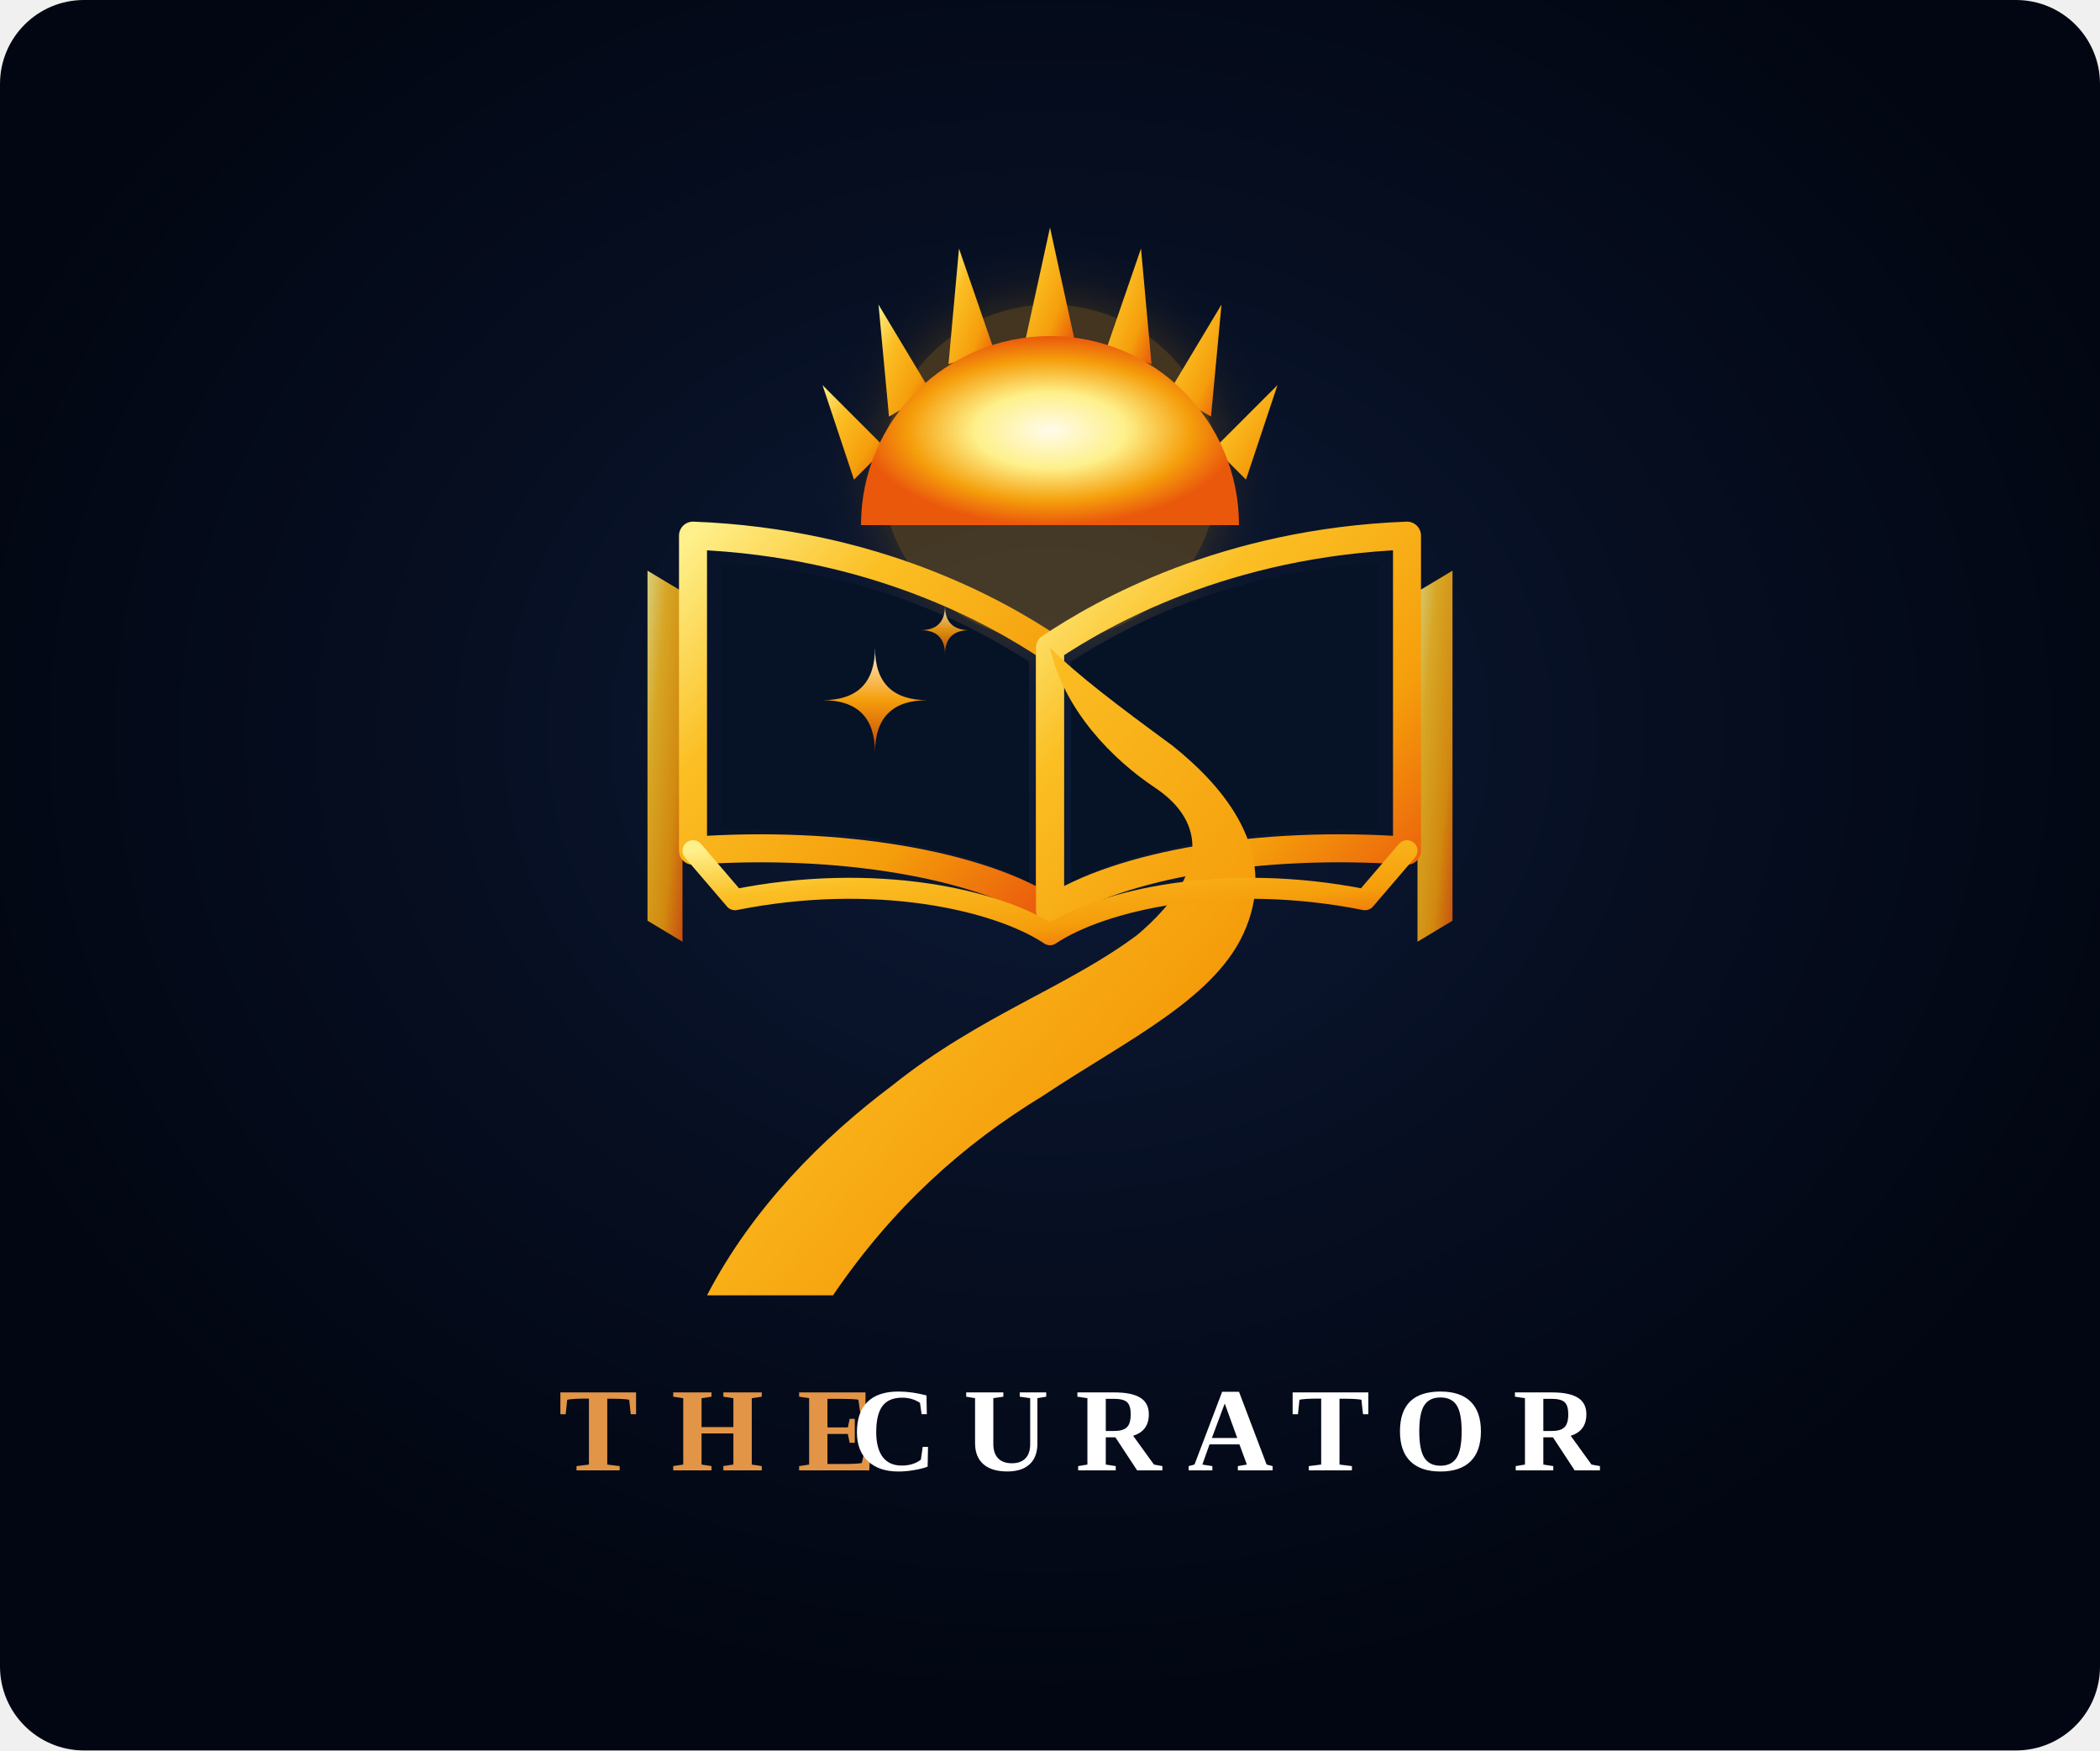
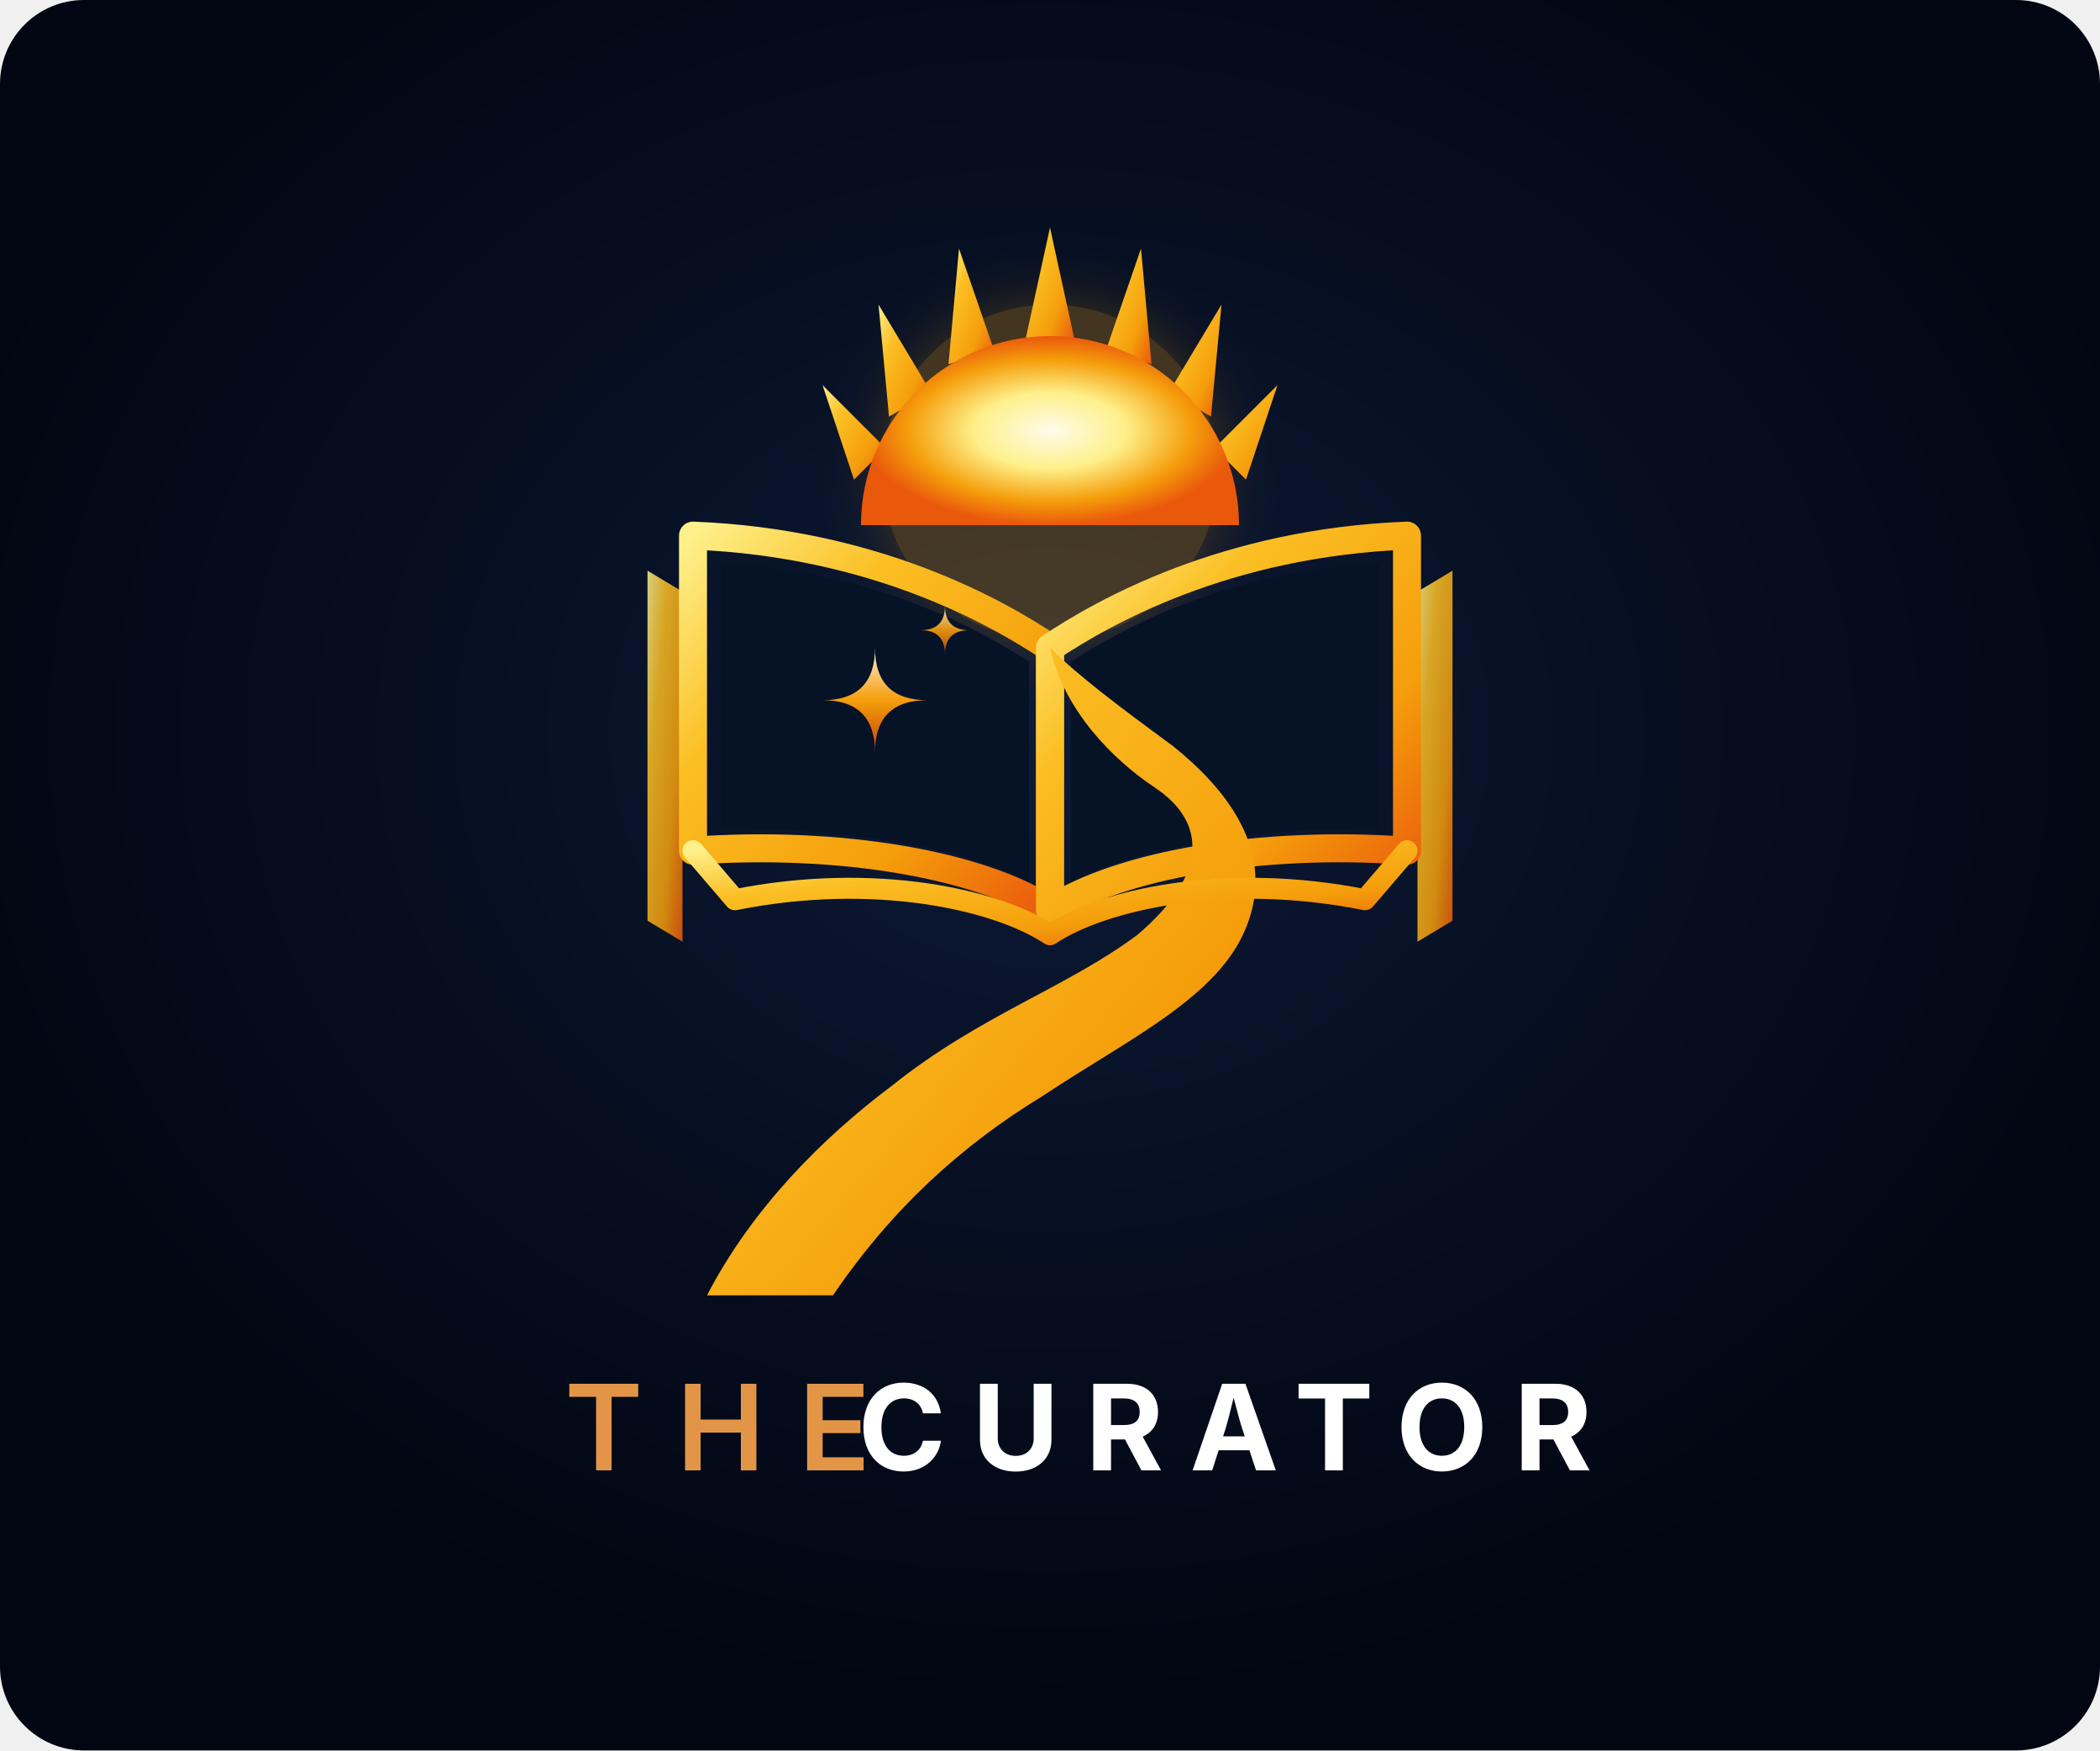
<svg xmlns="http://www.w3.org/2000/svg" viewBox="0 0 600 500" width="100%" height="100%">
  <defs>
    <radialGradient id="bgGlow" cx="50%" cy="42%" r="55%">
      <stop offset="0%" stop-color="#0d1b38" />
      <stop offset="55%" stop-color="#060e20" />
      <stop offset="100%" stop-color="#020612" />
    </radialGradient>
    <linearGradient id="goldGrad" x1="0%" y1="0%" x2="100%" y2="100%">
      <stop offset="0%" stop-color="#fef08a" />
      <stop offset="30%" stop-color="#fbbf24" />
      <stop offset="70%" stop-color="#f59e0b" />
      <stop offset="100%" stop-color="#ea580c" />
    </linearGradient>
    <linearGradient id="goldLight" x1="0%" y1="0%" x2="0%" y2="100%">
      <stop offset="0%" stop-color="#ffedd5" />
      <stop offset="50%" stop-color="#f59e0b" />
      <stop offset="100%" stop-color="#c2410c" />
    </linearGradient>
    <radialGradient id="sunGrad" cx="50%" cy="50%" r="50%">
      <stop offset="0%" stop-color="#fffbeb" />
      <stop offset="40%" stop-color="#fef08a" />
      <stop offset="75%" stop-color="#f59e0b" />
      <stop offset="100%" stop-color="#ea580c" />
    </radialGradient>
    <filter id="softGlow" x="-20%" y="-20%" width="140%" height="140%">
      <feGaussianBlur stdDeviation="8" result="blur" />
      <feComposite in="SourceGraphic" in2="blur" operator="over" />
    </filter>
  </defs>
  <rect width="600" height="500" rx="24" fill="url(#bgGlow)" />
  <g transform="translate(300, 195)">
    <circle cx="0" cy="-60" r="48" fill="#f59e0b" opacity="0.25" filter="url(#softGlow)" />
    <polygon points="0,-130 -7,-98 7,-98" fill="url(#goldGrad)" />
    <polygon points="26,-124 16,-95 29,-91" fill="url(#goldGrad)" />
    <polygon points="-26,-124 -29,-91 -16,-95" fill="url(#goldGrad)" />
    <polygon points="49,-108 34,-83 46,-76" fill="url(#goldGrad)" />
    <polygon points="-49,-108 -46,-76 -34,-83" fill="url(#goldGrad)" />
    <polygon points="65,-85 47,-67 56,-58" fill="url(#goldGrad)" />
    <polygon points="-65,-85 -56,-58 -47,-67" fill="url(#goldGrad)" />
    <path d="M -54,-45 A 54,54 0 0,1 54,-45 Z" fill="url(#sunGrad)" />
    <path d="M -115,-32 L -115,68 L -105,74 L -105,-26 Z" fill="url(#goldGrad)" opacity="0.85" />
    <path d="M 115,-32 L 115,68 L 105,74 L 105,-26 Z" fill="url(#goldGrad)" opacity="0.85" />
    <path d="M -102,-42 C -50,-40 -15,-20 0,-10 L 0,65 C -20,52 -60,45 -102,48 Z" fill="none" stroke="url(#goldGrad)" stroke-width="8" stroke-linejoin="round" stroke-linecap="round" />
    <path d="M 102,-42 C 50,-40 15,-20 0,-10 L 0,65 C 20,52 60,45 102,48 Z" fill="none" stroke="url(#goldGrad)" stroke-width="8" stroke-linejoin="round" stroke-linecap="round" />
    <path d="M -94,-34 C -50,-32 -20,-15 -6,-6 L -6,57 C -25,47 -60,41 -94,42 Z" fill="#061226" />
    <path d="M 94,-34 C 50,-32 20,-15 6,-6 L 6,57 C 25,47 60,41 94,42 Z" fill="#061226" />
    <path d="M -50,-10 Q -50,5 -35,5 Q -50,5 -50,20 Q -50,5 -65,5 Q -50,5 -50,-10 Z" fill="url(#goldLight)" />
    <path d="M -30,-22 Q -30,-15 -23,-15 Q -30,-15 -30,-8 Q -30,-15 -37,-15 Q -30,-15 -30,-22 Z" fill="url(#goldLight)" opacity="0.9" />
    <path d="M 0,-10               C 4,8 18,22 30,30              C 45,40 45,55 25,72              C 5,87 -20,95 -45,115              C -65,130 -85,150 -98,175              L -62,175              C -45,150 -25,132 -2,118              C 22,102 48,90 56,70              C 65,48 50,30 35,18              C 20,7 8,-2 0,-10 Z" fill="url(#goldGrad)" />
    <path d="M -102,48 L -90,62 C -50,54 -15,62 0,72 C 15,62 50,54 90,62 L 102,48" fill="none" stroke="url(#goldGrad)" stroke-width="6" stroke-linecap="round" stroke-linejoin="round" />
  </g>
  <g transform="translate(300, 420)">
-     <text x="-95" y="0" text-anchor="middle" font-family="Georgia, 'Times New Roman', serif" font-size="34" font-weight="600" letter-spacing="0.28em" fill="#e29547">THE</text>
-     <text x="50" y="0" text-anchor="middle" font-family="Georgia, 'Times New Roman', serif" font-size="34" font-weight="700" letter-spacing="0.22em" fill="#ffffff">CURATOR</text>
+     <text x="-95" y="0" text-anchor="middle" font-family="Inter, -apple-system, 'Segoe UI', Roboto, Helvetica, Arial, sans-serif" font-size="34" font-weight="600" letter-spacing="0.28em" fill="#e29547">THE</text>
+     <text x="50" y="0" text-anchor="middle" font-family="Inter, -apple-system, 'Segoe UI', Roboto, Helvetica, Arial, sans-serif" font-size="34" font-weight="700" letter-spacing="0.22em" fill="#ffffff">CURATOR</text>
  </g>
</svg>
